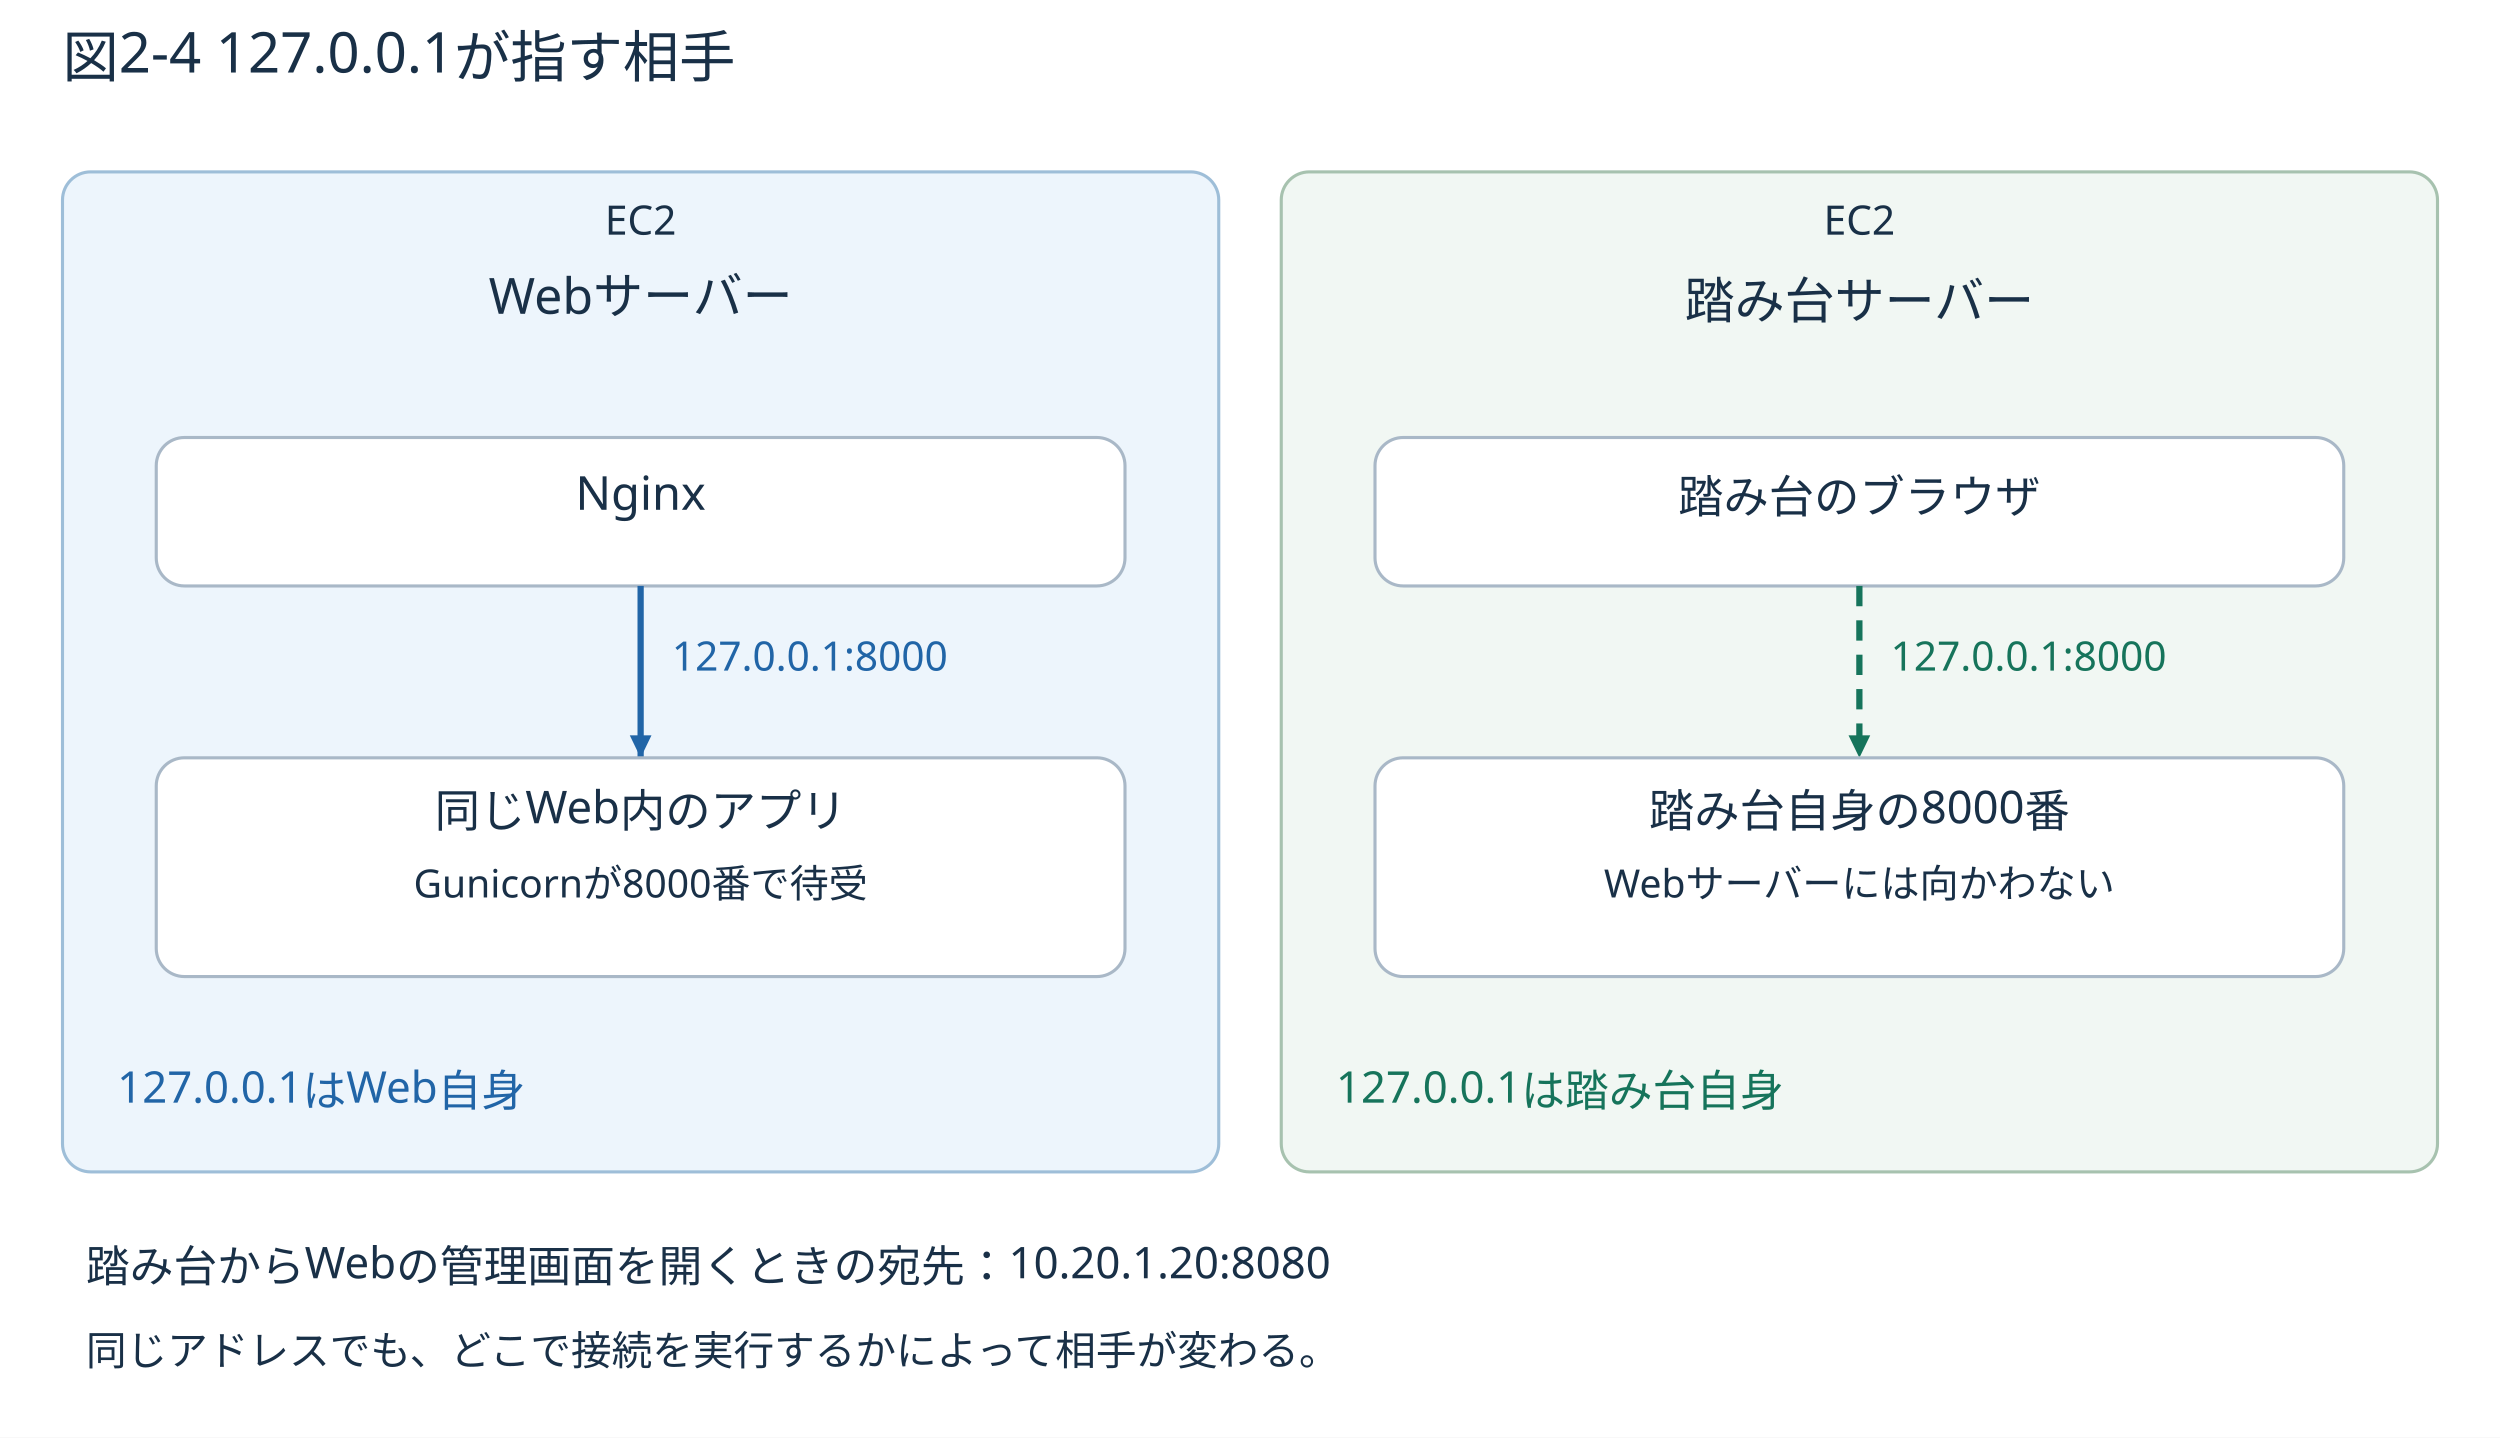
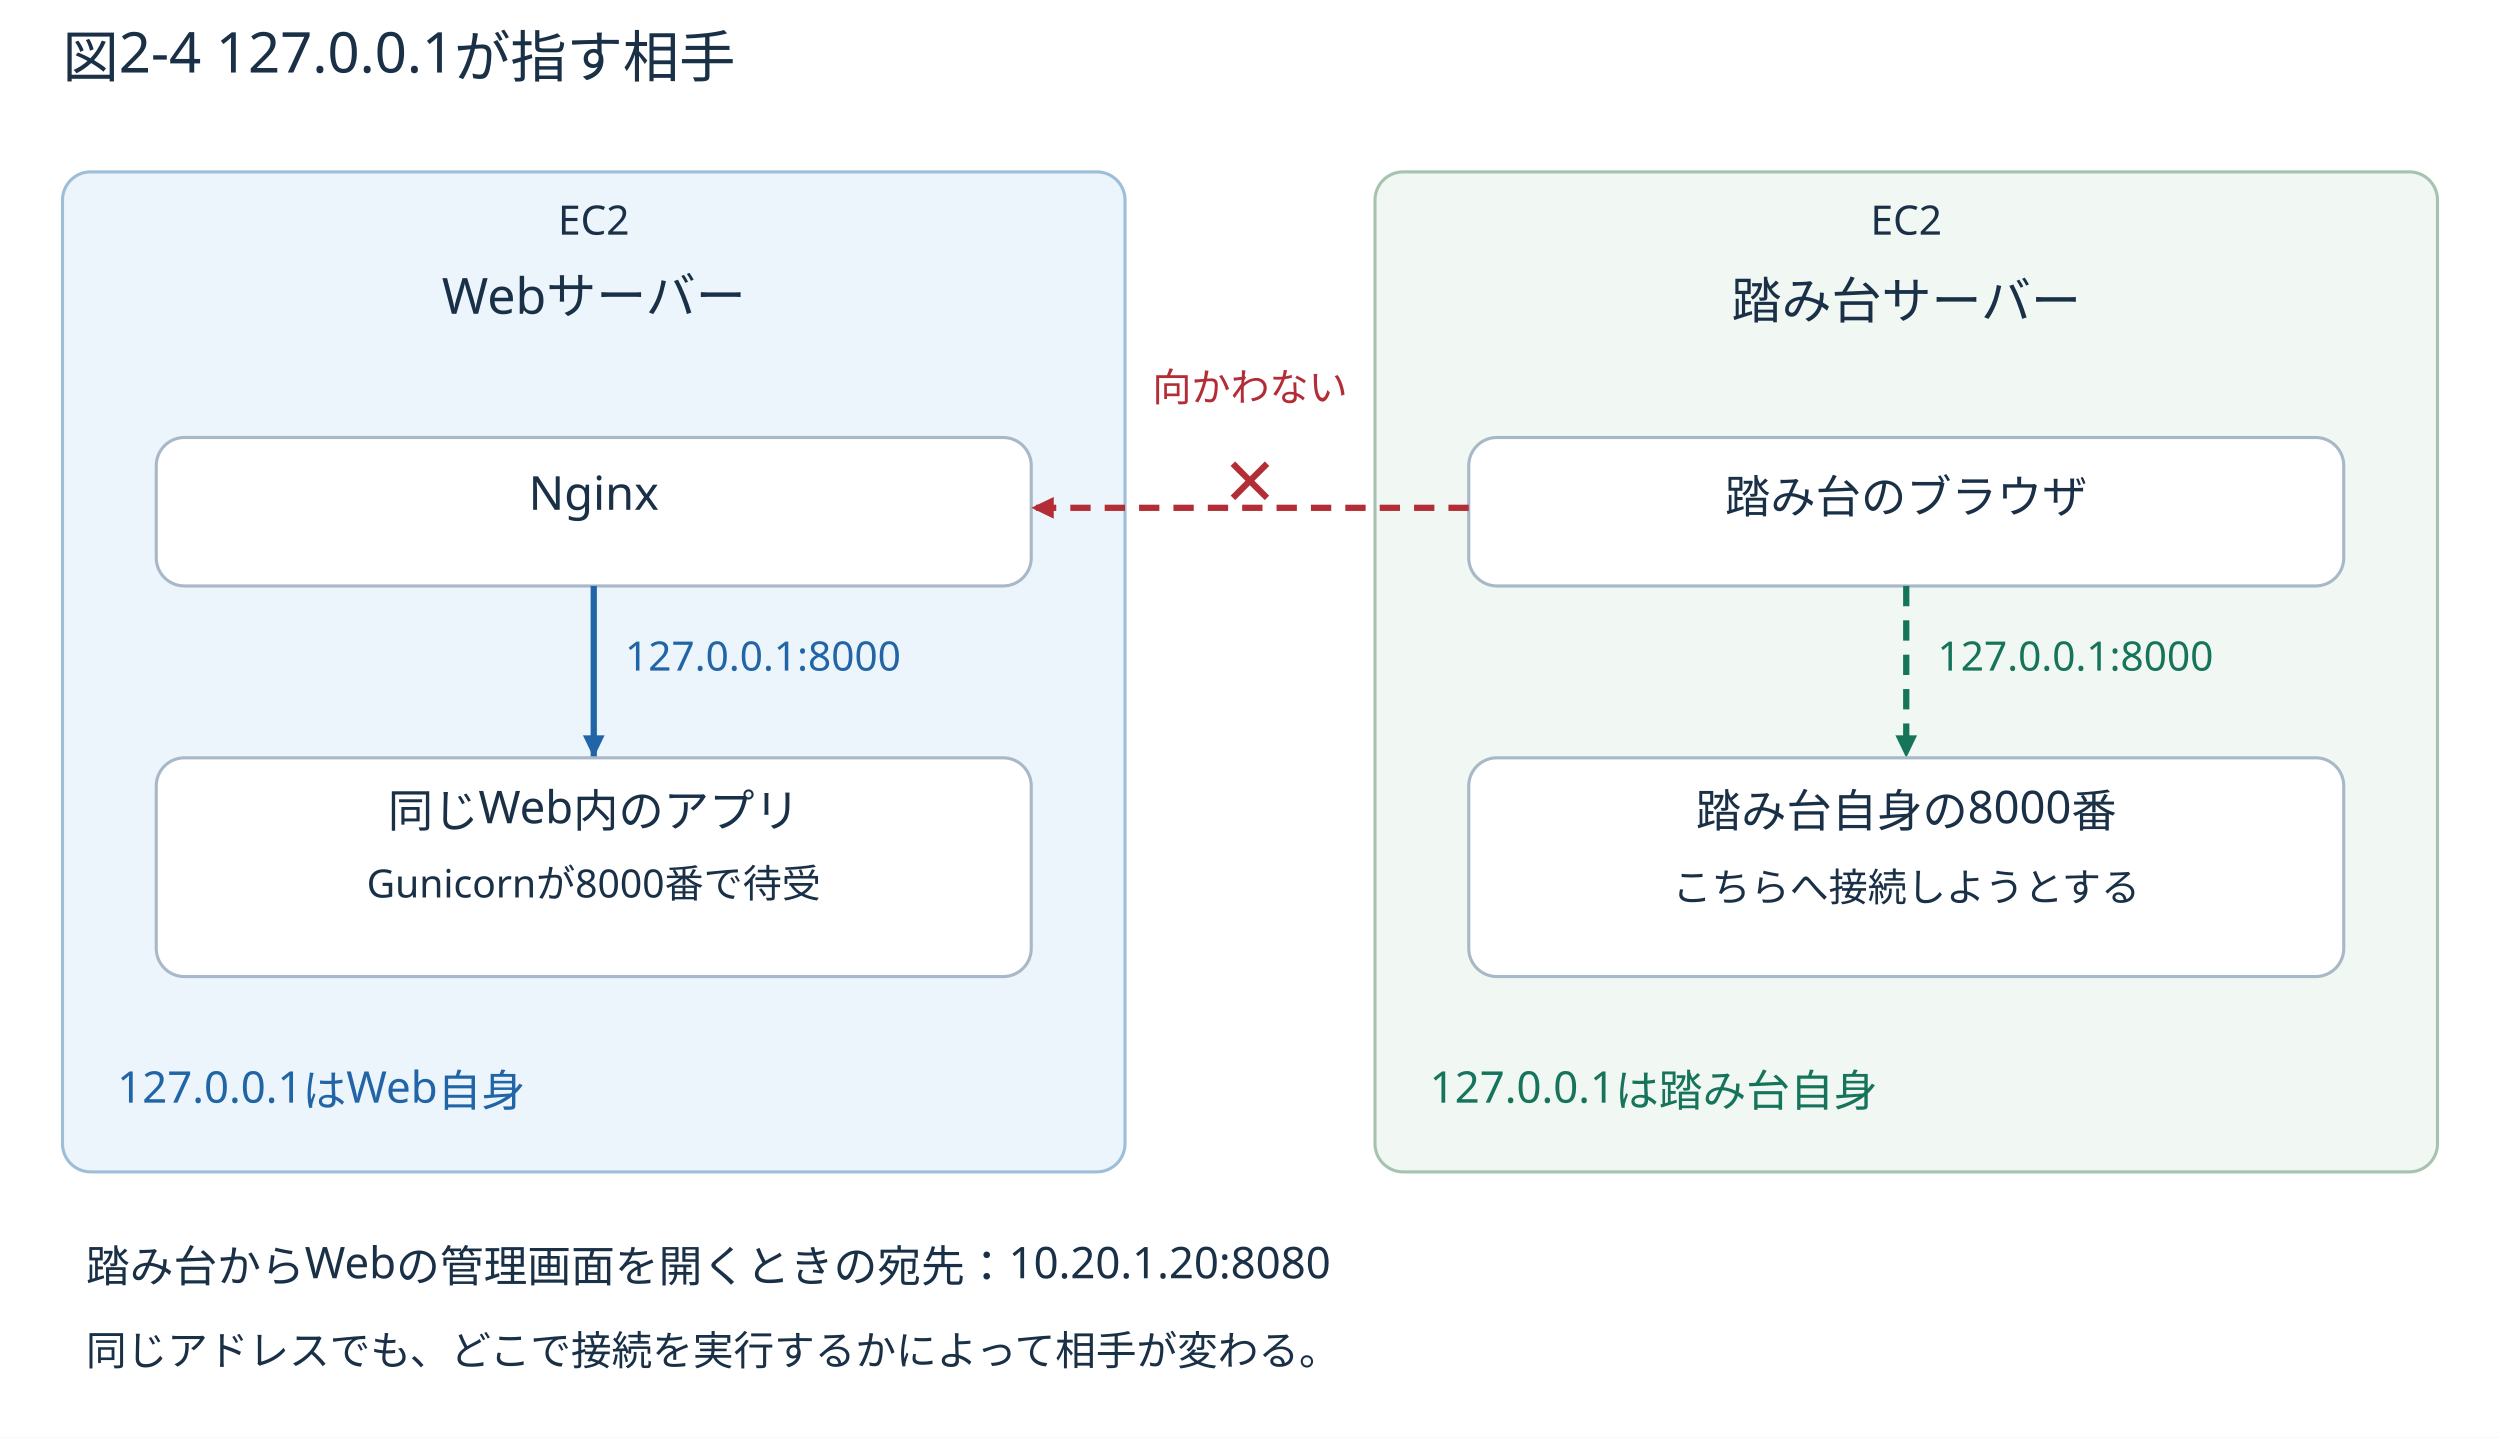
<svg xmlns="http://www.w3.org/2000/svg" width="1600" height="920" viewBox="0 0 1600 920" role="img">
  <rect width="100%" height="100%" fill="white" />
  <text x="40" y="18" fill="#193047" font-family="Noto Sans JP, sans-serif" font-size="36" dominant-baseline="text-before-edge" text-anchor="start">図2-4  127.0.0.1が指す相手</text>
-   <rect x="40" y="110" width="740" height="640" rx="18" fill="#edf5fc" stroke="#9ebed8" stroke-width="2" />
-   <rect x="820" y="110" width="740" height="640" rx="18" fill="#f1f7f3" stroke="#a7c2af" stroke-width="2" />
-   <text x="410" y="130" fill="#193047" font-family="Noto Sans JP, sans-serif" font-size="26" dominant-baseline="text-before-edge" text-anchor="middle">EC2</text>
-   <text x="410" y="176" fill="#193047" font-family="Noto Sans JP, sans-serif" font-size="32" dominant-baseline="text-before-edge" text-anchor="middle">Webサーバー</text>
-   <text x="1190" y="130" fill="#193047" font-family="Noto Sans JP, sans-serif" font-size="26" dominant-baseline="text-before-edge" text-anchor="middle">EC2</text>
-   <text x="1190" y="176" fill="#193047" font-family="Noto Sans JP, sans-serif" font-size="32" dominant-baseline="text-before-edge" text-anchor="middle">踏み台サーバー</text>
-   <rect x="100" y="280" width="620" height="95" rx="18" fill="#ffffff" stroke="#a9b8c7" stroke-width="2" />
-   <text x="410" y="303" fill="#193047" font-family="Noto Sans JP, sans-serif" font-size="30" dominant-baseline="text-before-edge" text-anchor="middle">Nginx</text>
-   <polyline points="410,375 410,485" fill="none" stroke="#2165a7" stroke-width="4" />
-   <polygon points="410,485 403.041,470.593 416.959,470.593" fill="#2165a7" />
-   <text x="430" y="409" fill="#2165a7" font-family="Noto Sans JP, sans-serif" font-size="26" dominant-baseline="text-before-edge" text-anchor="start">127.0.0.1:8000</text>
-   <rect x="100" y="485" width="620" height="140" rx="18" fill="#ffffff" stroke="#a9b8c7" stroke-width="2" />
-   <text x="410" y="504" fill="#193047" font-family="Noto Sans JP, sans-serif" font-size="29" dominant-baseline="text-before-edge" text-anchor="middle">同じWeb内のアプリ</text>
-   <text x="410" y="555" fill="#193047" font-family="Noto Sans JP, sans-serif" font-size="25" dominant-baseline="text-before-edge" text-anchor="middle">Gunicornが8000番で待受</text>
-   <rect x="880" y="280" width="620" height="95" rx="18" fill="#ffffff" stroke="#a9b8c7" stroke-width="2" />
-   <text x="1190" y="303" fill="#193047" font-family="Noto Sans JP, sans-serif" font-size="29" dominant-baseline="text-before-edge" text-anchor="middle">踏み台のブラウザ</text>
-   <polyline points="1190,375 1190,485" fill="none" stroke="#16745b" stroke-width="4" stroke-dasharray="13 9" />
-   <polygon points="1190,485 1183.041,470.593 1196.959,470.593" fill="#16745b" />
-   <text x="1210" y="409" fill="#16745b" font-family="Noto Sans JP, sans-serif" font-size="26" dominant-baseline="text-before-edge" text-anchor="start">127.0.0.1:8000</text>
-   <rect x="880" y="485" width="620" height="140" rx="18" fill="#ffffff" stroke="#a9b8c7" stroke-width="2" />
-   <text x="1190" y="504" fill="#193047" font-family="Noto Sans JP, sans-serif" font-size="29" dominant-baseline="text-before-edge" text-anchor="middle">踏み台自身の8000番</text>
-   <text x="1190" y="555" fill="#193047" font-family="Noto Sans JP, sans-serif" font-size="25" dominant-baseline="text-before-edge" text-anchor="middle">Webサーバーには向かわない</text>
+   <rect x="40" y="110" width="680" height="640" rx="18" fill="#edf5fc" stroke="#9ebed8" stroke-width="2" />
+   <rect x="880" y="110" width="680" height="640" rx="18" fill="#f1f7f3" stroke="#a7c2af" stroke-width="2" />
+   <text x="380" y="130" fill="#193047" font-family="Noto Sans JP, sans-serif" font-size="26" dominant-baseline="text-before-edge" text-anchor="middle">EC2</text>
+   <text x="380" y="176" fill="#193047" font-family="Noto Sans JP, sans-serif" font-size="32" dominant-baseline="text-before-edge" text-anchor="middle">Webサーバー</text>
+   <text x="1220" y="130" fill="#193047" font-family="Noto Sans JP, sans-serif" font-size="26" dominant-baseline="text-before-edge" text-anchor="middle">EC2</text>
+   <text x="1220" y="176" fill="#193047" font-family="Noto Sans JP, sans-serif" font-size="32" dominant-baseline="text-before-edge" text-anchor="middle">踏み台サーバー</text>
+   <rect x="100" y="280" width="560" height="95" rx="18" fill="#ffffff" stroke="#a9b8c7" stroke-width="2" />
+   <text x="380" y="303" fill="#193047" font-family="Noto Sans JP, sans-serif" font-size="30" dominant-baseline="text-before-edge" text-anchor="middle">Nginx</text>
+   <polyline points="380,375 380,485" fill="none" stroke="#2165a7" stroke-width="4" />
+   <polygon points="380,485 373.041,470.593 386.959,470.593" fill="#2165a7" />
+   <text x="400" y="409" fill="#2165a7" font-family="Noto Sans JP, sans-serif" font-size="26" dominant-baseline="text-before-edge" text-anchor="start">127.0.0.1:8000</text>
+   <rect x="100" y="485" width="560" height="140" rx="18" fill="#ffffff" stroke="#a9b8c7" stroke-width="2" />
+   <text x="380" y="504" fill="#193047" font-family="Noto Sans JP, sans-serif" font-size="29" dominant-baseline="text-before-edge" text-anchor="middle">同じWeb内のアプリ</text>
+   <text x="380" y="555" fill="#193047" font-family="Noto Sans JP, sans-serif" font-size="25" dominant-baseline="text-before-edge" text-anchor="middle">Gunicornが8000番で待受</text>
+   <rect x="940" y="280" width="560" height="95" rx="18" fill="#ffffff" stroke="#a9b8c7" stroke-width="2" />
+   <text x="1220" y="303" fill="#193047" font-family="Noto Sans JP, sans-serif" font-size="29" dominant-baseline="text-before-edge" text-anchor="middle">踏み台のブラウザ</text>
+   <polyline points="1220,375 1220,485" fill="none" stroke="#16745b" stroke-width="4" stroke-dasharray="13 9" />
+   <polygon points="1220,485 1213.041,470.593 1226.959,470.593" fill="#16745b" />
+   <text x="1240" y="409" fill="#16745b" font-family="Noto Sans JP, sans-serif" font-size="26" dominant-baseline="text-before-edge" text-anchor="start">127.0.0.1:8000</text>
+   <rect x="940" y="485" width="560" height="140" rx="18" fill="#ffffff" stroke="#a9b8c7" stroke-width="2" />
+   <text x="1220" y="504" fill="#193047" font-family="Noto Sans JP, sans-serif" font-size="29" dominant-baseline="text-before-edge" text-anchor="middle">踏み台自身の8000番</text>
+   <text x="1220" y="555" fill="#193047" font-family="Noto Sans JP, sans-serif" font-size="25" dominant-baseline="text-before-edge" text-anchor="middle">こちらへ接続しようとする</text>
+   <polyline points="940,325 660,325" fill="none" stroke="#b32d36" stroke-width="4" stroke-dasharray="13 9" />
+   <polygon points="660,325 674.407,318.041 674.407,331.959" fill="#b32d36" />
+   <text x="800" y="235" fill="#b32d36" font-family="Noto Sans JP, sans-serif" font-size="25" dominant-baseline="text-before-edge" text-anchor="middle">向かわない</text>
+   <text x="800" y="284" fill="#b32d36" font-family="Noto Sans JP, sans-serif" font-size="56" dominant-baseline="text-before-edge" text-anchor="middle">×</text>
  <text x="75" y="684" fill="#2165a7" font-family="Noto Sans JP, sans-serif" font-size="28" dominant-baseline="text-before-edge" text-anchor="start">127.0.0.1はWeb自身</text>
-   <text x="855" y="684" fill="#16745b" font-family="Noto Sans JP, sans-serif" font-size="28" dominant-baseline="text-before-edge" text-anchor="start">127.0.0.1は踏み台自身</text>
+   <text x="915" y="684" fill="#16745b" font-family="Noto Sans JP, sans-serif" font-size="28" dominant-baseline="text-before-edge" text-anchor="start">127.0.0.1は踏み台自身</text>
  <text x="55" y="796" fill="#193047" font-family="Noto Sans JP, sans-serif" font-size="28" dominant-baseline="text-before-edge" text-anchor="start">踏み台からWebの管理画面を開くときの宛先：10.20.1.20:8080</text>
  <text x="55" y="851" fill="#193047" font-family="Noto Sans JP, sans-serif" font-size="26" dominant-baseline="text-before-edge" text-anchor="start">同じアドレスでも、どこで接続を実行するかによって相手が変わる。</text>
</svg>
